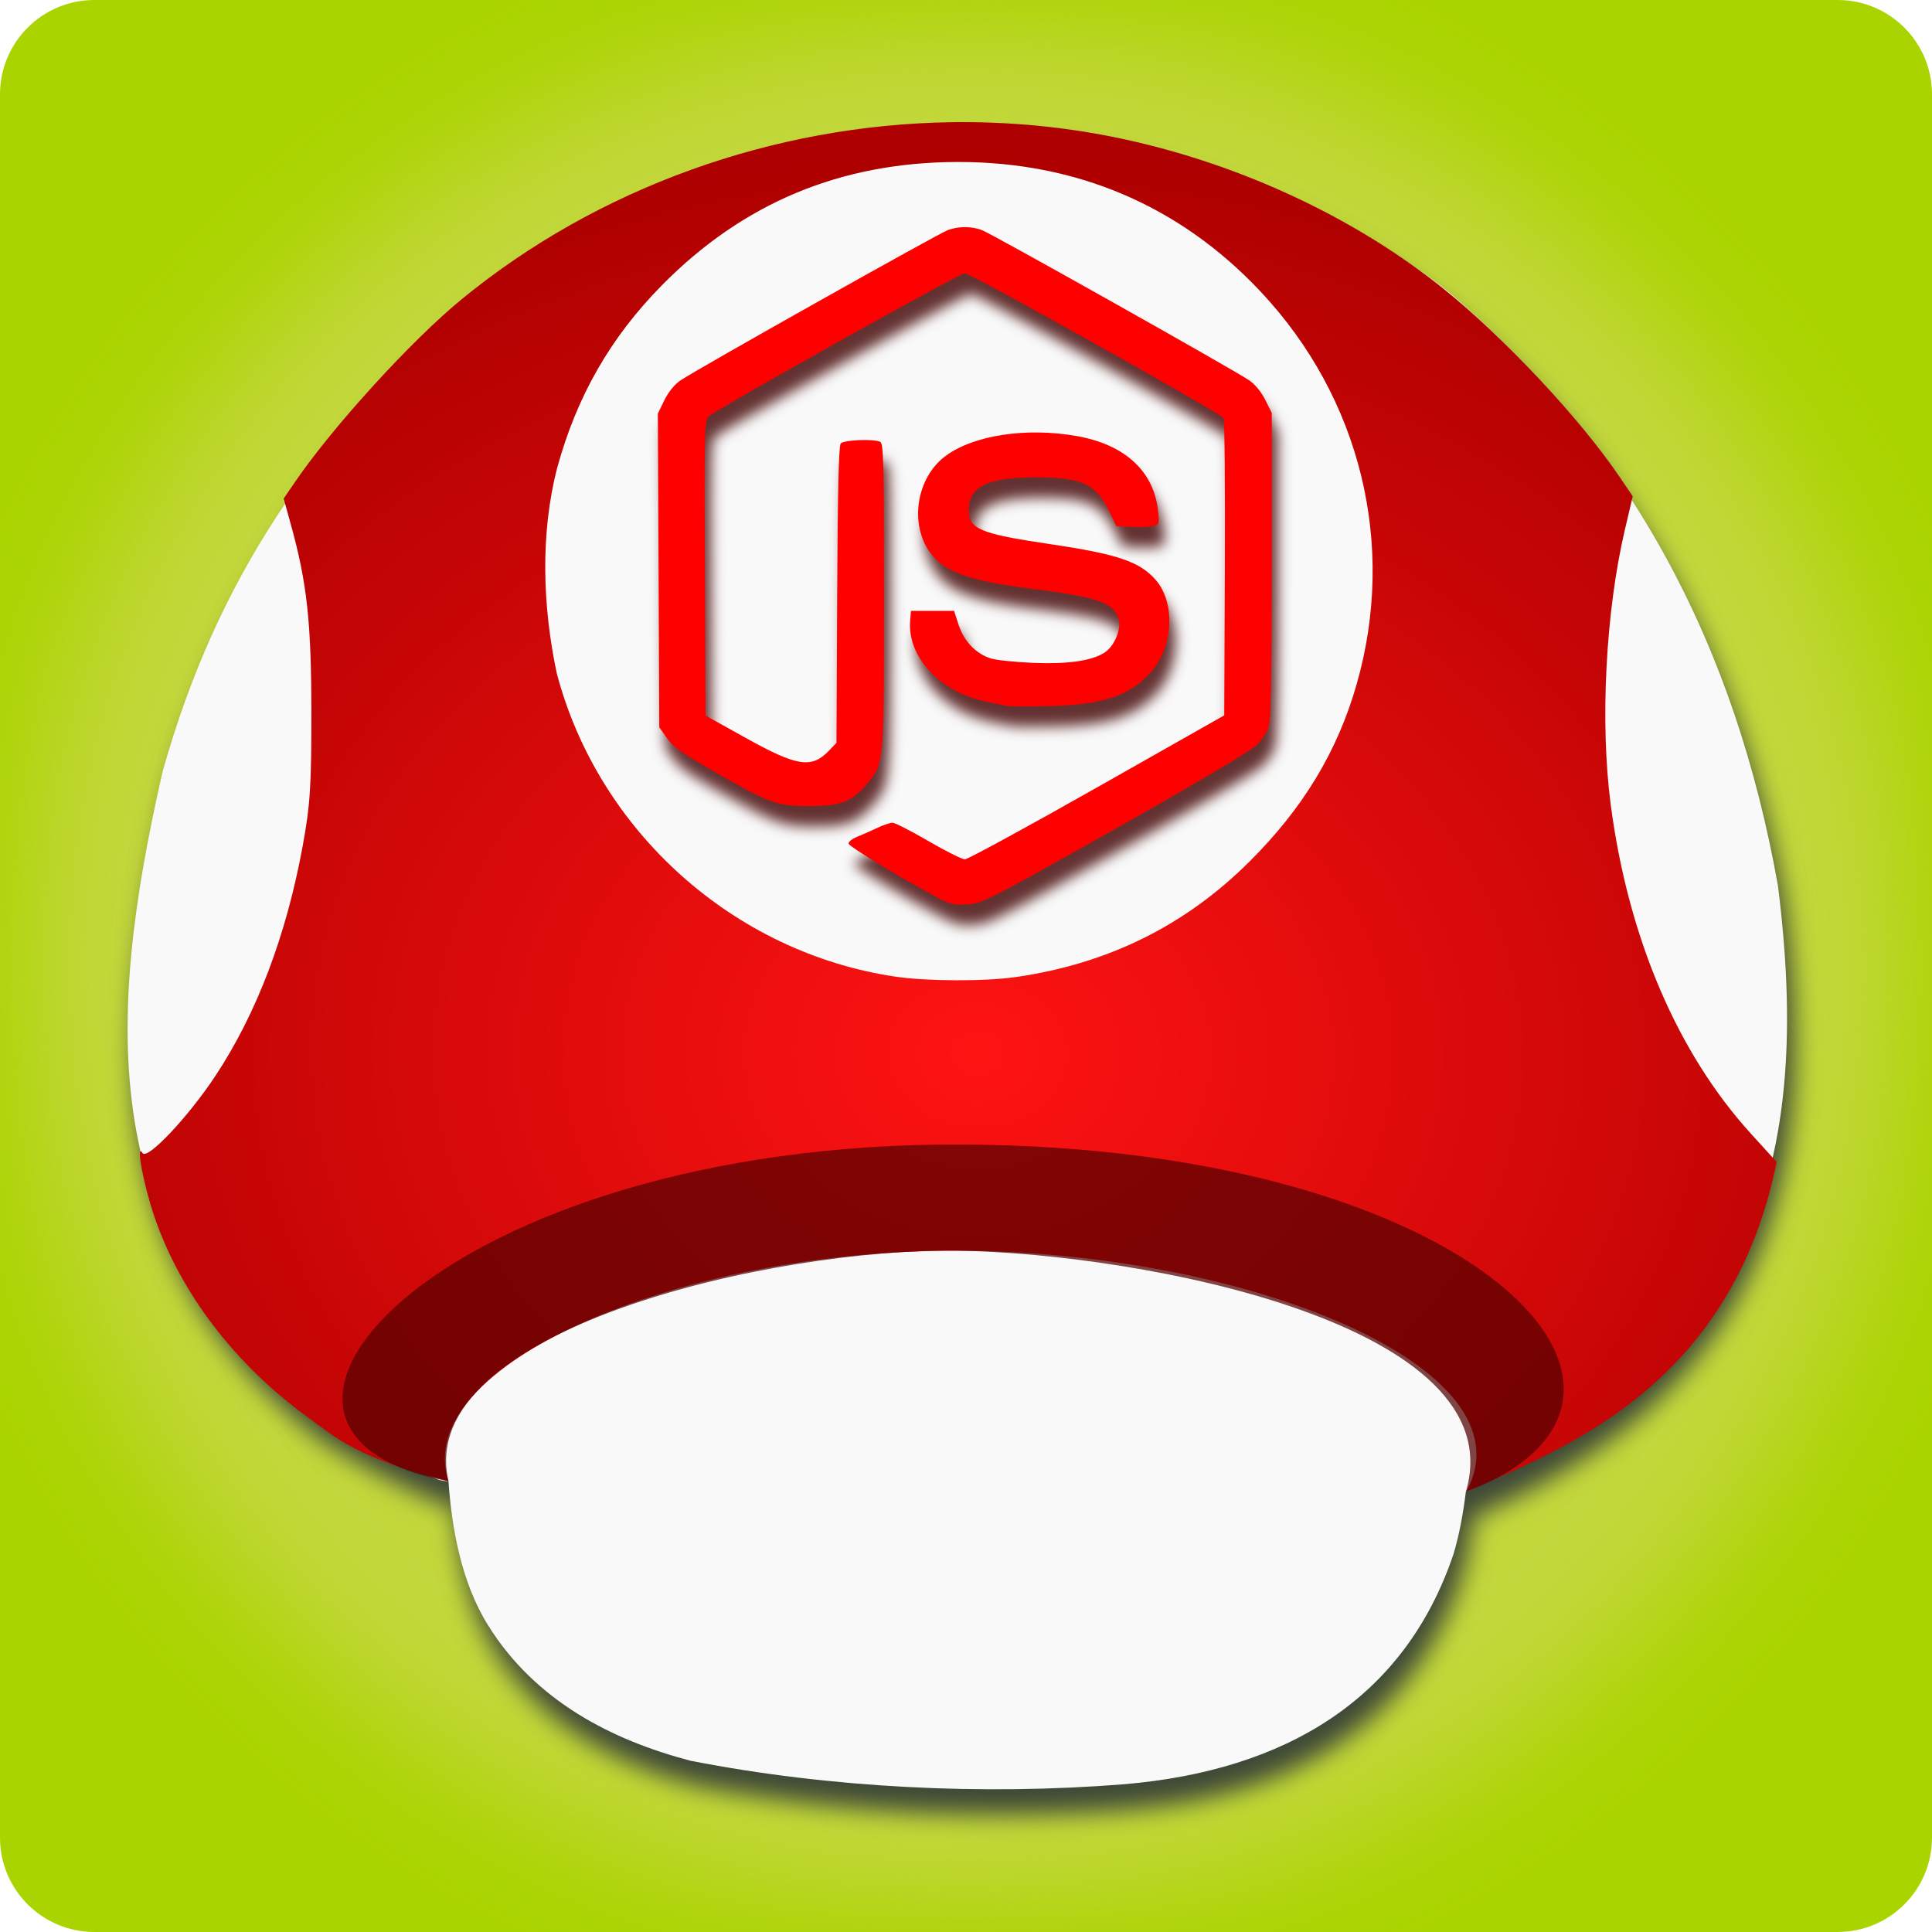
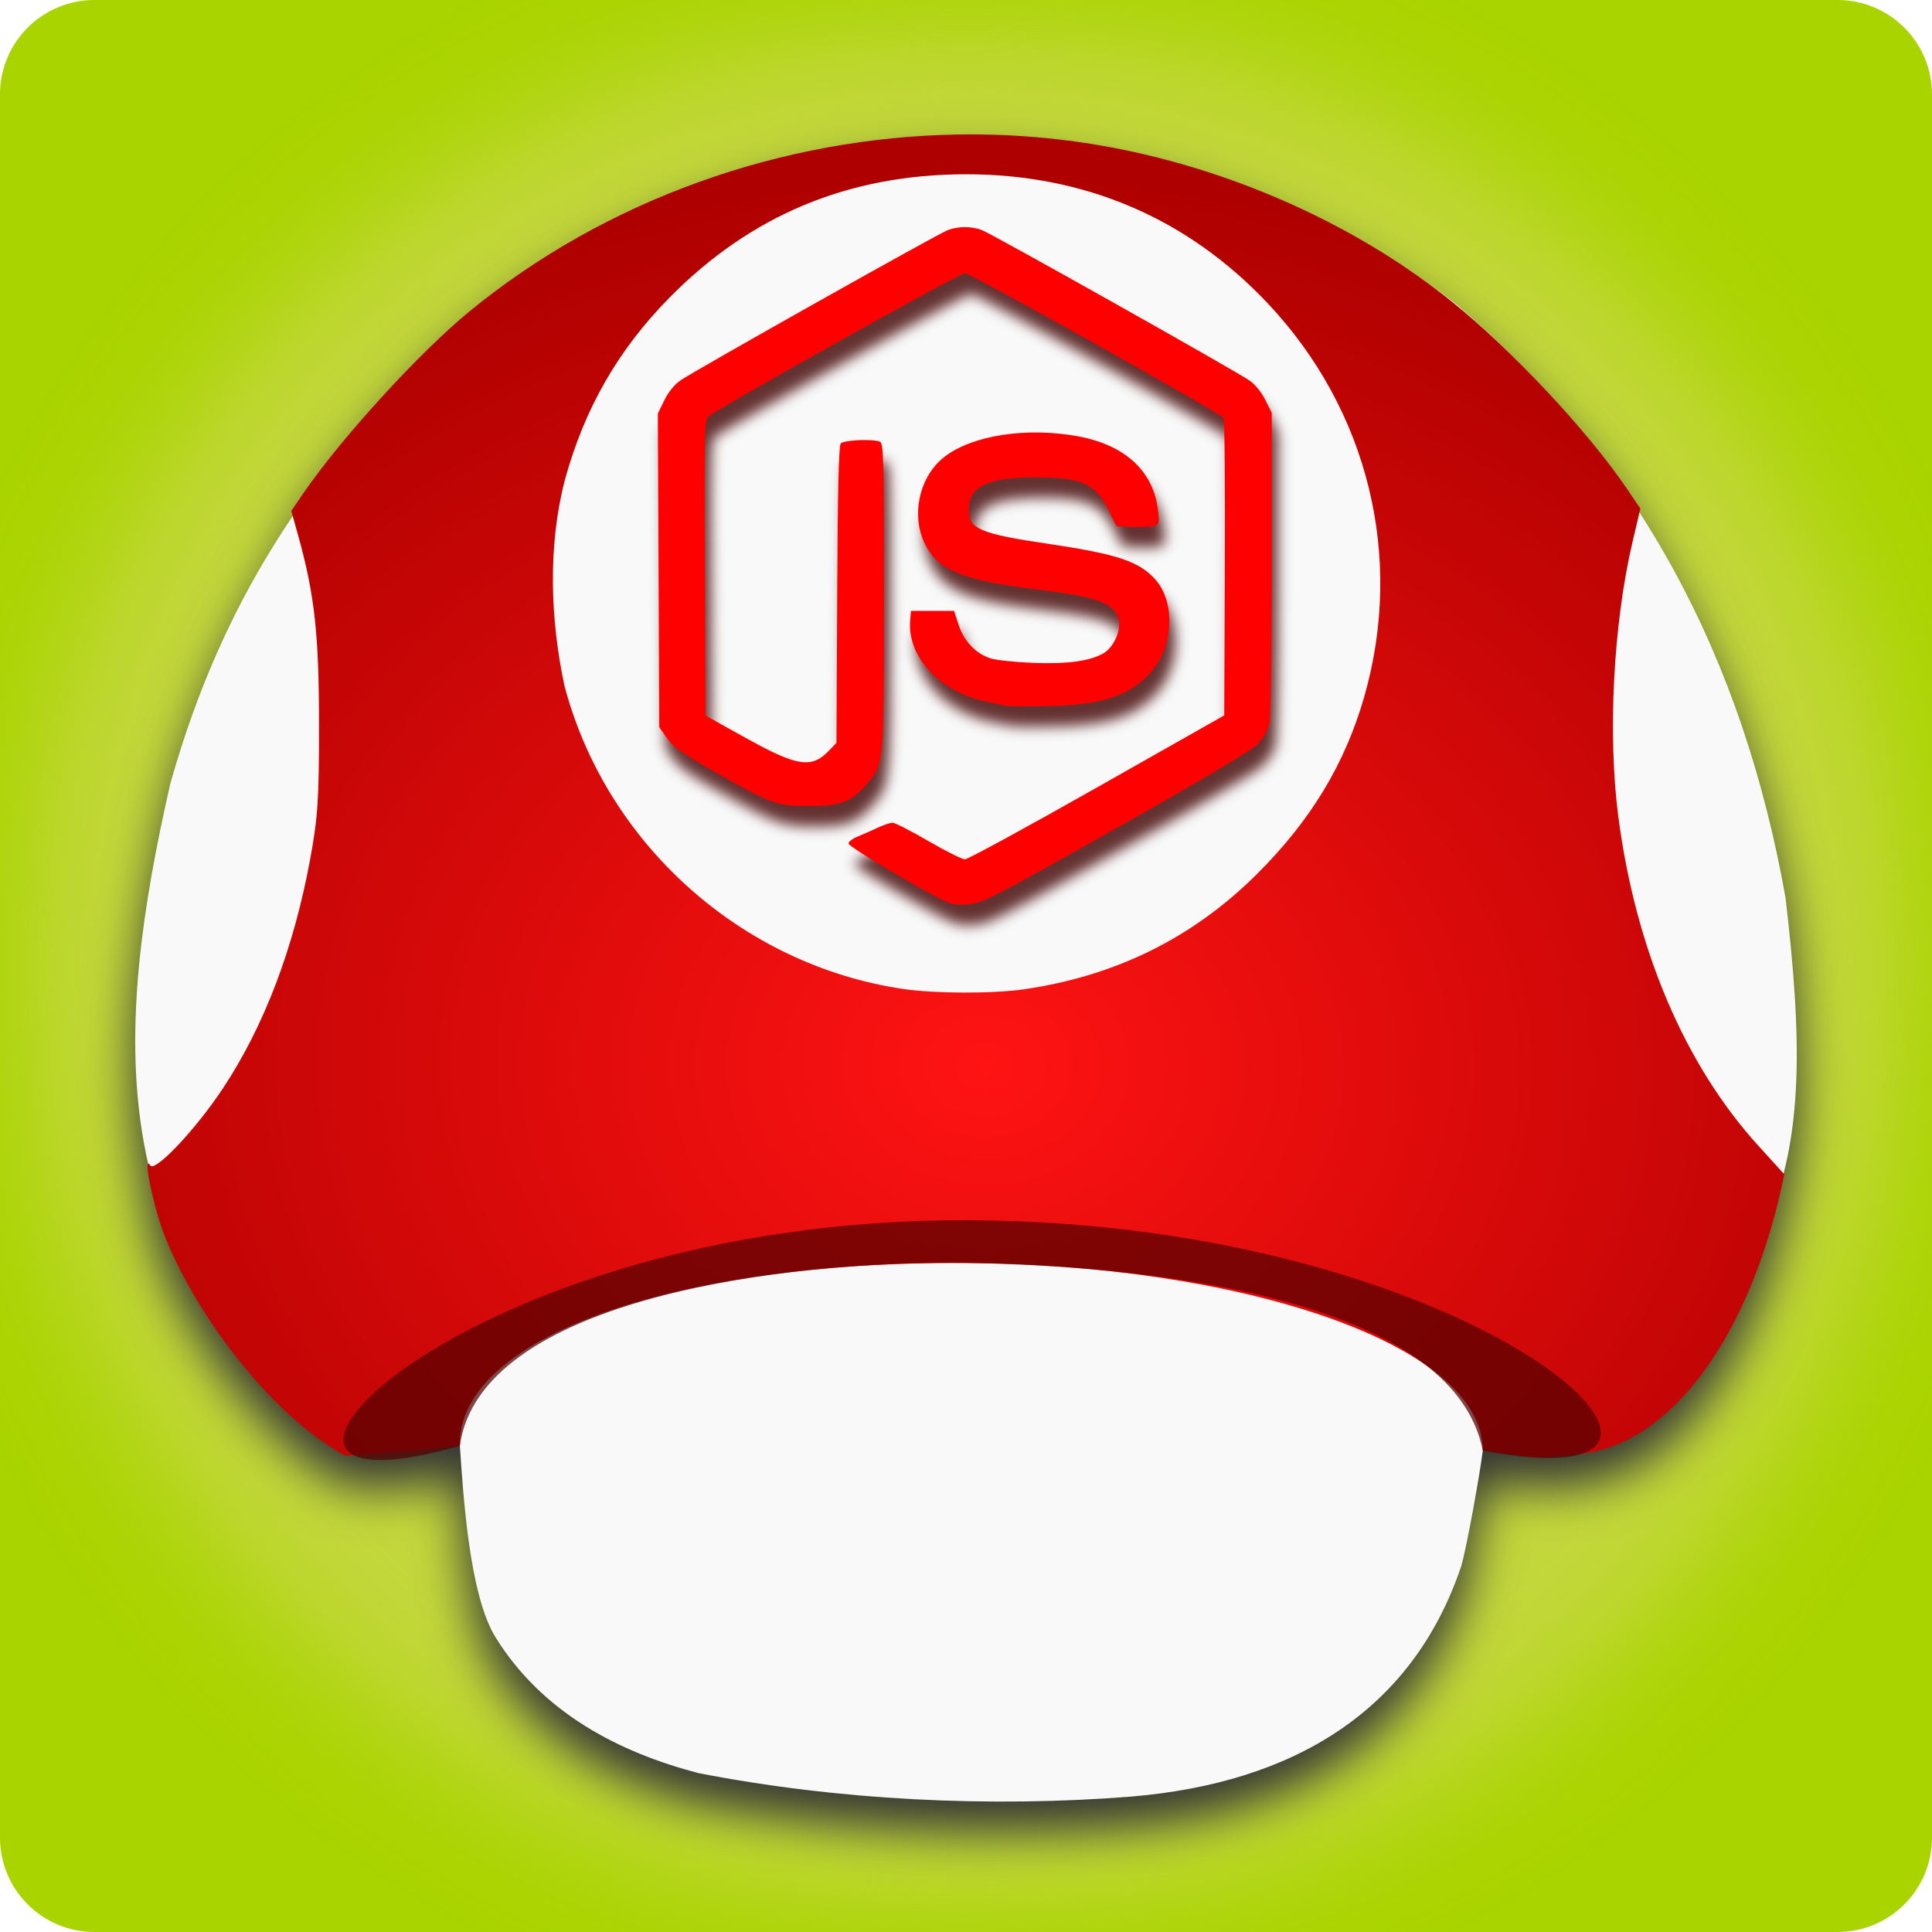
- <svg xmlns="http://www.w3.org/2000/svg" xmlns:xlink="http://www.w3.org/1999/xlink" version="1.0" height="500" width="500" id="svg3318">
+ <svg xmlns="http://www.w3.org/2000/svg" xmlns:xlink="http://www.w3.org/1999/xlink" id="svg3318" width="500" height="500" version="1.0">
  <defs id="defs3321">
    <linearGradient id="linearGradient4362">
-       <stop id="stop4364" offset="0" style="stop-color:#ff1313;stop-opacity:1" />
-       <stop id="stop4366" offset="1" style="stop-color:#ae0000;stop-opacity:1" />
+       <stop style="stop-color:#ff1313;stop-opacity:1" offset="0" id="stop4364" />
+       <stop style="stop-color:#ae0000;stop-opacity:1" offset="1" id="stop4366" />
    </linearGradient>
-     <filter height="1.144" y="-0.072" width="1.144" x="-0.072" id="filter4268" style="color-interpolation-filters:sRGB">
-       <feGaussianBlur id="feGaussianBlur4270" stdDeviation="31.583" />
+     <filter style="color-interpolation-filters:sRGB" id="filter4268" x="-0.072" width="1.144" y="-0.072" height="1.144">
+       <feGaussianBlur stdDeviation="31.583" id="feGaussianBlur4270" />
    </filter>
-     <filter height="1.046" y="-0.023" width="1.05" x="-0.025" id="filter4278" style="color-interpolation-filters:sRGB">
-       <feGaussianBlur id="feGaussianBlur4280" stdDeviation="3.519" />
+     <filter style="color-interpolation-filters:sRGB" id="filter4278" x="-0.025" width="1.05" y="-0.023" height="1.046">
+       <feGaussianBlur stdDeviation="3.519" id="feGaussianBlur4280" />
    </filter>
-     <filter height="1.036" y="-0.018" width="1.036" x="-0.018" id="filter4334" style="color-interpolation-filters:sRGB">
-       <feGaussianBlur id="feGaussianBlur4336" stdDeviation="3.552" />
+     <radialGradient xlink:href="#linearGradient4362" id="radialGradient4368" cx="267.992" cy="232.284" fx="267.992" fy="232.284" r="211.797" gradientTransform="matrix(1.336082,0.02072671,-0.01708667,1.102215,-79.06091,-36.30571)" gradientUnits="userSpaceOnUse" />
+     <filter style="color-interpolation-filters:sRGB" id="filter4205" x="-0.036" width="1.072" y="-0.036" height="1.072">
+       <feGaussianBlur stdDeviation="6.461" id="feGaussianBlur4207" />
    </filter>
-     <radialGradient gradientUnits="userSpaceOnUse" gradientTransform="matrix(1.336082,0.02072671,-0.01708667,1.102215,-79.06091,-36.30571)" r="211.797" fy="232.284" fx="267.992" cy="232.284" cx="267.992" id="radialGradient4368" xlink:href="#linearGradient4362" />
  </defs>
-   <g transform="translate(-21.98473,47.32818)" id="g4183">
-     <rect style="fill:#aad400" id="rect3338" width="500" height="500" x="21.985" y="-47.328" ry="24.427" />
-     <rect transform="matrix(0.4649838,0,0,0.4649838,-432.6324,599.7344)" ry="526.381" y="-1380.318" x="988.986" height="1052.763" width="1052.763" id="rect4221" style="fill:#d5da6a;fill-opacity:0.562;filter:url(#filter4268)" />
-     <path id="path3350" d="m 270.812,-22.761 c -50.564,0.779 -100.846,18.298 -140.128,50.06 -42.219,40.068 -69.337,78.283 -84.976,133.804 -16.318,71.426 -19.06,133.431 42.005,182.533 8.541,6.108 25.586,15.145 36.18,19.238 0.997,0.416 2.132,0.609 3.295,0.599 0.92,13.422 3.71,28.965 11.25,41.04 13.453,21.664 35.383,32.803 57.782,38.677 39.741,7.758 83.151,9.905 123.619,6.69 46.019,-3.92 79.946,-24.27 93.896,-65.67 1.568,-5.283 2.724,-11.304 3.495,-17.674 0.034,-0.022 0.067,-0.044 0.1,-0.067 83.212,-36.258 98.693,-95.24 88.87,-172.814 -12.098,-68.013 -41.455,-124.455 -93.796,-169.119 -25.31,-20.108 -57.766,-35.122 -91.333,-42.371 -16.513,-3.566 -33.403,-5.186 -50.26,-4.926 z" style="fill:#3e4837;fill-opacity:1;filter:url(#filter4334)" transform="matrix(0.9077696,0,0,0.9077696,24.43773,12.5124)" />
-     <path style="fill:#f9f9f9;fill-opacity:1" d="M 268.425,-14.619 C 222.524,-13.912 176.88,1.99 141.221,30.824 102.896,67.196 78.279,101.886 64.083,152.287 c -14.813,64.838 -17.302,121.125 38.131,165.698 7.753,5.545 23.226,13.748 32.843,17.464 0.905,0.377 1.935,0.553 2.991,0.544 0.836,12.184 3.368,26.293 10.213,37.255 12.212,19.666 32.12,29.777 52.453,35.11 36.076,7.043 75.482,8.992 112.218,6.073 41.774,-3.559 72.573,-22.032 85.236,-59.614 1.424,-4.796 2.472,-10.261 3.172,-16.044 0.03,-0.02 0.061,-0.04 0.091,-0.06 75.537,-32.914 89.591,-86.456 80.673,-156.875 -10.982,-61.74 -37.631,-112.976 -85.145,-153.521 -22.975,-18.253 -52.438,-31.882 -82.909,-38.463 -14.99,-3.237 -30.323,-4.707 -45.624,-4.472 z" id="path3460" />
-     <path style="fill:url(#radialGradient4368);fill-opacity:1" d="M 268.005,-15.697 C 222.316,-14.983 176.818,1.103 141.375,30.187 128.472,40.775 108.205,62.994 98.46,77.222 l -3.063,4.477 1.838,6.622 c 4.226,15.279 5.31,25.349 5.33,48.589 0.016,19.273 -0.3,24.11 -2.267,34.817 -4.247,23.12 -11.896,43.249 -22.606,59.438 -7.008,10.592 -17.611,21.825 -18.808,19.927 -1.851,-2.936 0.264,8.309 3.124,16.632 6.776,19.715 20.872,38.118 39.668,51.76 7.313,5.308 12.482,10.446 36.372,16.509 -9.827,-29.715 58.567,-59.779 131.872,-59.642 74.106,0.138 149.32,30.116 131.511,62.361 23.61,-10.564 68.433,-26.421 80.351,-85.32 l -6.555,-7.212 c -19.123,-20.962 -31.872,-50.832 -36.39,-85.272 -2.785,-21.234 -1.322,-49.838 3.645,-71.065 l 2.052,-8.735 -3.523,-5.192 c -10.077,-14.849 -29.678,-35.802 -45.151,-48.278 -22.771,-18.36 -52.14,-32.182 -82.46,-38.828 -14.903,-3.267 -30.166,-4.746 -45.396,-4.508 z m 1.746,10.29 c 30.902,-0.072 57.602,11.339 78.447,33.512 25.903,27.554 35.214,65.482 24.903,101.592 -4.981,17.444 -13.861,32.129 -27.813,46.009 -16.6,16.513 -36.523,26.366 -60.313,29.812 -8.098,1.173 -23.112,1.115 -31.275,-0.093 -41.77,-6.183 -76.785,-37.527 -87.606,-78.432 -3.673,-17.22 -4.344,-36.105 0.092,-53.252 5.07,-18.514 13.8,-33.758 27.109,-47.252 21.007,-21.3 46.239,-31.825 76.456,-31.895 z" id="path3335" />
-     <g id="g4338" transform="matrix(0.474941,0,0,0.474941,-449.7252,608.2412)">
-       <path style="opacity:1;fill:#501616;fill-opacity:0.876;stroke:none;stroke-width:6.317;stroke-linecap:butt;stroke-linejoin:round;stroke-miterlimit:4;stroke-dasharray:none;stroke-opacity:1;filter:url(#filter4278)" d="m 1506.247,-880.668 c -18.696,-10.021 -46.691,-27.019 -47.247,-28.686 -0.324,-0.972 1.774,-2.684 4.795,-3.913 2.954,-1.202 7.931,-3.397 11.06,-4.878 3.129,-1.481 6.763,-2.692 8.076,-2.692 1.313,0 10.087,4.484 19.498,9.965 9.411,5.481 18.376,9.967 19.922,9.97 1.546,0.003 33.974,-17.647 72.064,-39.221 l 69.254,-39.225 0.335,-80.24 c 0.184,-44.132 -0.131,-80.928 -0.7,-81.769 -1.834,-2.711 -137.959,-78.93 -140.966,-78.93 -2.853,0 -134.778,73.74 -139.59,78.024 -2.301,2.049 -2.437,7.378 -2.099,82.601 l 0.361,80.411 22.042,12.263 c 27.924,15.536 35.773,16.732 45.204,6.889 l 4.118,-4.298 0.383,-80.616 c 0.266,-55.975 0.853,-81.181 1.921,-82.467 1.588,-1.914 17.099,-2.642 21.37,-1.003 1.984,0.761 2.213,9.442 2.213,83.704 0,92.21 0.026,91.917 -9.214,102.713 -8.471,9.897 -14.221,12.12 -31.365,12.126 -17.881,0.006 -21.111,-1.156 -51.774,-18.629 -17.361,-9.893 -22.527,-13.549 -25.887,-18.32 l -4.198,-5.96 -0.392,-85.488 -0.392,-85.488 3.555,-7.266 c 2.19,-4.476 5.564,-8.621 8.787,-10.796 9.249,-6.24 140.899,-80.247 145.774,-81.947 5.95,-2.074 12.379,-2.088 18.257,-0.038 4.811,1.677 136.825,75.859 145.853,81.958 3.105,2.097 6.63,6.381 8.746,10.627 l 3.545,7.113 -0.01,82.634 c -0.01,53.859 -0.524,84.493 -1.49,87.972 -0.816,2.938 -3.858,7.657 -6.767,10.495 -3.182,3.105 -33.907,21.279 -77.22,45.677 -68.868,38.793 -72.294,40.544 -80.331,41.063 -7.468,0.482 -9.402,0.003 -17.491,-4.333 z m 38.481,-103.923 c -1.539,-0.352 -6.262,-1.328 -10.495,-2.167 -25.172,-4.991 -43.364,-24.279 -41.716,-44.232 l 0.437,-5.29 11.751,0 11.751,0 2.508,7.696 c 2.911,8.932 9.491,15.755 17.586,18.235 2.959,0.906 13.119,1.974 22.578,2.372 18.99,0.799 31.822,-0.974 39.029,-5.394 5.674,-3.48 9.733,-13.234 7.853,-18.873 -2.849,-8.547 -11.923,-11.692 -45.89,-15.906 -35.193,-4.366 -48.971,-9.216 -56.78,-19.99 -11.278,-15.558 -7.41,-40.501 8.109,-52.281 15.248,-11.574 44.28,-16.042 72.06,-11.088 26.136,4.66 41.863,19.227 44.093,40.838 0.714,6.915 0.552,7.418 -2.635,8.218 -1.867,0.469 -7.147,0.659 -11.732,0.424 l -8.338,-0.428 -3.498,-7.261 c -7.651,-15.881 -14.883,-19.325 -40.58,-19.325 -26.031,0 -36.382,5.03 -36.382,17.68 0,10.477 6.031,13.028 44.16,18.677 36.996,5.481 48.931,9.513 57.688,19.487 10.701,12.188 9.748,35.934 -1.992,49.65 -11.365,13.278 -26.521,18.476 -55.779,19.13 -11.544,0.258 -22.249,0.181 -23.788,-0.172 z" id="path4272" />
-       <path id="path3425" d="m 1502.879,-891.827 c -18.696,-10.021 -46.691,-27.019 -47.247,-28.686 -0.324,-0.972 1.774,-2.684 4.795,-3.913 2.954,-1.202 7.931,-3.397 11.06,-4.878 3.129,-1.481 6.763,-2.692 8.076,-2.692 1.313,0 10.087,4.484 19.498,9.965 9.411,5.481 18.376,9.967 19.922,9.97 1.546,0.003 33.974,-17.647 72.064,-39.221 l 69.254,-39.225 0.335,-80.24 c 0.184,-44.132 -0.131,-80.928 -0.7,-81.769 -1.834,-2.711 -137.959,-78.93 -140.966,-78.93 -2.853,0 -134.778,73.74 -139.59,78.024 -2.301,2.049 -2.437,7.378 -2.099,82.601 l 0.361,80.41 22.042,12.263 c 27.924,15.536 35.773,16.732 45.204,6.889 l 4.118,-4.298 0.383,-80.616 c 0.266,-55.975 0.853,-81.181 1.921,-82.467 1.588,-1.914 17.099,-2.642 21.37,-1.003 1.984,0.761 2.213,9.442 2.213,83.704 0,92.209 0.026,91.917 -9.214,102.712 -8.471,9.897 -14.221,12.12 -31.365,12.126 -17.881,0.006 -21.111,-1.156 -51.774,-18.629 -17.361,-9.893 -22.527,-13.549 -25.887,-18.32 l -4.198,-5.96 -0.392,-85.488 -0.392,-85.488 3.555,-7.266 c 2.19,-4.476 5.564,-8.621 8.787,-10.796 9.249,-6.24 140.899,-80.247 145.774,-81.947 5.95,-2.074 12.379,-2.088 18.257,-0.038 4.811,1.677 136.825,75.859 145.853,81.958 3.105,2.097 6.63,6.381 8.746,10.627 l 3.545,7.113 -0.01,82.634 c -0.01,53.859 -0.524,84.493 -1.49,87.972 -0.816,2.938 -3.858,7.657 -6.767,10.495 -3.182,3.105 -33.907,21.279 -77.22,45.677 -68.868,38.793 -72.294,40.544 -80.331,41.063 -7.468,0.482 -9.402,0.003 -17.491,-4.333 z m 38.481,-103.923 c -1.539,-0.352 -6.262,-1.328 -10.495,-2.167 -25.172,-4.991 -43.364,-24.279 -41.716,-44.231 l 0.437,-5.29 11.751,0 11.751,0 2.508,7.696 c 2.911,8.932 9.491,15.755 17.586,18.235 2.959,0.906 13.119,1.974 22.578,2.372 18.99,0.799 31.822,-0.974 39.029,-5.394 5.674,-3.48 9.733,-13.234 7.853,-18.873 -2.849,-8.547 -11.923,-11.692 -45.89,-15.906 -35.193,-4.366 -48.971,-9.216 -56.78,-19.99 -11.278,-15.558 -7.41,-40.501 8.109,-52.281 15.248,-11.574 44.28,-16.042 72.06,-11.088 26.136,4.66 41.863,19.227 44.093,40.838 0.714,6.915 0.552,7.418 -2.635,8.218 -1.867,0.469 -7.147,0.659 -11.732,0.424 l -8.338,-0.428 -3.498,-7.261 c -7.651,-15.881 -14.883,-19.325 -40.58,-19.325 -26.031,0 -36.382,5.03 -36.382,17.68 0,10.477 6.031,13.028 44.16,18.677 36.996,5.481 48.931,9.513 57.688,19.487 10.701,12.188 9.748,35.934 -1.992,49.65 -11.365,13.278 -26.521,18.476 -55.779,19.129 -11.544,0.258 -22.249,0.181 -23.788,-0.172 z" style="fill:#ff0000;fill-opacity:1;stroke:none;stroke-width:6.317;stroke-linecap:butt;stroke-linejoin:round;stroke-miterlimit:4;stroke-dasharray:none;stroke-opacity:1" />
+   <g id="g4183" transform="translate(-21.98473,47.32818)">
+     <rect ry="24.427" y="-47.328" x="21.985" height="500" width="500" id="rect3338" style="fill:#aad400" />
+     <rect style="fill:#d5da6a;fill-opacity:0.562;filter:url(#filter4268)" id="rect4221" width="1052.763" height="1052.763" x="988.986" y="-1380.318" ry="526.381" transform="matrix(0.4649838,0,0,0.4649838,-432.6324,599.7344)" />
+     <g id="g4209" transform="translate(2.252225,-2)">
+       <g style="fill:#333333;filter:url(#filter4205)" transform="translate(-0.2727178,12.7274)" id="g4171">
+         <path style="fill:#333333;fill-opacity:1" d="M 268.425,-14.619 C 222.524,-13.912 176.88,1.99 141.221,30.824 102.896,67.196 78.279,101.886 64.083,152.287 c -14.813,64.838 -17.302,121.125 38.131,165.698 14.802,1.492 30.7,3.245 36.803,5.677 0.836,12.184 2.399,38.624 9.244,49.586 12.212,19.666 32.12,29.777 52.453,35.11 36.076,7.043 75.482,8.992 112.218,6.073 41.774,-3.559 72.573,-22.032 85.236,-59.614 1.424,-4.796 4.884,-24.141 5.585,-29.924 82.32,-34.556 86.526,-72.842 78.352,-143.056 -10.982,-61.74 -37.631,-112.976 -85.145,-153.521 -22.975,-18.253 -52.438,-31.882 -82.909,-38.463 -14.99,-3.237 -30.323,-4.707 -45.624,-4.472 z" id="path4173" />
+         <path style="fill:#333333;fill-opacity:1" d="M 268.005,-15.697 C 222.316,-14.983 176.818,1.103 141.375,30.187 128.472,40.775 108.205,62.994 98.46,77.222 l -3.063,4.477 1.838,6.622 c 4.226,15.279 5.31,25.349 5.33,48.589 0.016,19.273 -0.3,24.11 -2.267,34.817 -4.247,23.12 -11.896,43.249 -22.606,59.438 -7.008,10.592 -17.611,21.825 -18.808,19.927 -1.851,-2.936 0.264,8.309 3.124,16.632 7.497,20.257 27.271,47.505 47.251,58.463 13.641,-0.489 23.2,-2.069 29.757,-2.525 -0.656,-27.672 54.451,-47.734 130.903,-47.311 69.839,0.386 133.844,20.475 133.832,48.542 17.204,2.159 10.512,2.126 24.631,0.923 24.597,-2.095 45.195,-31.883 53.398,-72.424 l -6.555,-7.212 c -19.123,-20.962 -31.872,-50.832 -36.39,-85.272 -2.785,-21.234 -1.322,-49.838 3.645,-71.065 l 2.052,-8.735 -3.523,-5.192 c -10.077,-14.849 -29.678,-35.802 -45.151,-48.278 -22.771,-18.36 -52.14,-32.182 -82.46,-38.828 -14.903,-3.267 -30.166,-4.746 -45.396,-4.508 z m 1.746,10.29 c 30.902,-0.072 57.602,11.339 78.447,33.512 25.903,27.554 35.214,65.482 24.903,101.592 -4.981,17.444 -13.861,32.129 -27.813,46.009 -16.6,16.513 -36.523,26.366 -60.313,29.812 -8.098,1.173 -23.112,1.115 -31.275,-0.093 -41.77,-6.183 -76.785,-37.527 -87.606,-78.432 -3.673,-17.22 -4.344,-36.105 0.092,-53.252 5.07,-18.514 13.8,-33.758 27.109,-47.252 21.007,-21.3 46.239,-31.825 76.456,-31.895 z" id="path4175" />
+         <path id="path4177" d="m 139.017,323.661 c 5.192,-37.939 83.874,-48.061 131.335,-47.311 47.461,0.751 125.591,9.112 133.4,48.542 76.419,14.638 1.075,-59.063 -132.964,-59.615 -134.039,-0.552 -206.686,79.994 -131.77,58.383 z" style="fill:#333333;fill-opacity:0.726;fill-rule:evenodd;stroke:none;stroke-width:1.7;stroke-linecap:butt;stroke-linejoin:miter;stroke-miterlimit:4;stroke-dasharray:none;stroke-opacity:1" />
+       </g>
+       <g transform="translate(-0.272705,5.181857)" id="g4166">
+         <path id="path3460" d="M 268.425,-14.619 C 222.524,-13.912 176.88,1.99 141.221,30.824 102.896,67.196 78.279,101.886 64.083,152.287 c -14.813,64.838 -17.302,121.125 38.131,165.698 14.802,1.492 30.7,3.245 36.803,5.677 0.836,12.184 2.399,38.624 9.244,49.586 12.212,19.666 32.12,29.777 52.453,35.11 36.076,7.043 75.482,8.992 112.218,6.073 41.774,-3.559 72.573,-22.032 85.236,-59.614 1.424,-4.796 4.884,-24.141 5.585,-29.924 82.32,-34.556 86.526,-72.842 78.352,-143.056 -10.982,-61.74 -37.631,-112.976 -85.145,-153.521 -22.975,-18.253 -52.438,-31.882 -82.909,-38.463 -14.99,-3.237 -30.323,-4.707 -45.624,-4.472 z" style="fill:#f9f9f9;fill-opacity:1" />
+         <path id="path3335" d="M 268.005,-15.697 C 222.316,-14.983 176.818,1.103 141.375,30.187 128.472,40.775 108.205,62.994 98.46,77.222 l -3.063,4.477 1.838,6.622 c 4.226,15.279 5.31,25.349 5.33,48.589 0.016,19.273 -0.3,24.11 -2.267,34.817 -4.247,23.12 -11.896,43.249 -22.606,59.438 -7.008,10.592 -17.611,21.825 -18.808,19.927 -1.851,-2.936 0.264,8.309 3.124,16.632 7.497,20.257 27.271,47.505 47.251,58.463 13.641,-0.489 23.2,-2.069 29.757,-2.525 -0.656,-27.672 54.451,-47.734 130.903,-47.311 69.839,0.386 133.844,20.475 133.832,48.542 17.204,2.159 10.512,2.126 24.631,0.923 24.597,-2.095 45.195,-31.883 53.398,-72.424 l -6.555,-7.212 c -19.123,-20.962 -31.872,-50.832 -36.39,-85.272 -2.785,-21.234 -1.322,-49.838 3.645,-71.065 l 2.052,-8.735 -3.523,-5.192 c -10.077,-14.849 -29.678,-35.802 -45.151,-48.278 -22.771,-18.36 -52.14,-32.182 -82.46,-38.828 -14.903,-3.267 -30.166,-4.746 -45.396,-4.508 z m 1.746,10.29 c 30.902,-0.072 57.602,11.339 78.447,33.512 25.903,27.554 35.214,65.482 24.903,101.592 -4.981,17.444 -13.861,32.129 -27.813,46.009 -16.6,16.513 -36.523,26.366 -60.313,29.812 -8.098,1.173 -23.112,1.115 -31.275,-0.093 -41.77,-6.183 -76.785,-37.527 -87.606,-78.432 -3.673,-17.22 -4.344,-36.105 0.092,-53.252 5.07,-18.514 13.8,-33.758 27.109,-47.252 21.007,-21.3 46.239,-31.825 76.456,-31.895 z" style="fill:url(#radialGradient4368);fill-opacity:1" />
+         <path style="fill:#550000;fill-opacity:0.726;fill-rule:evenodd;stroke:none;stroke-width:1.7;stroke-linecap:butt;stroke-linejoin:miter;stroke-miterlimit:4;stroke-dasharray:none;stroke-opacity:1" d="m 139.017,323.661 c 5.192,-37.939 83.874,-48.061 131.335,-47.311 47.461,0.751 125.591,9.112 133.4,48.542 76.419,14.638 1.075,-59.063 -132.964,-59.615 -134.039,-0.552 -206.686,79.994 -131.77,58.383 z" id="path4148" />
+       </g>
    </g>
-     <path id="path4148" d="m 138.048,335.992 c -9.063,-39.235 84.41,-60.393 131.872,-59.642 47.461,0.751 144.326,19 131.42,62.422 63.342,-23.96 3.487,-89.351 -130.552,-89.904 -134.039,-0.552 -201.844,74.393 -132.739,87.124 z" style="fill:#550000;fill-opacity:0.726;fill-rule:evenodd;stroke:none;stroke-width:1.7;stroke-linecap:butt;stroke-linejoin:miter;stroke-miterlimit:4;stroke-dasharray:none;stroke-opacity:1" />
+     <g id="g4197">
+       <path transform="matrix(0.474941,0,0,0.474941,-449.7252,608.2412)" id="path4272" d="m 1506.247,-880.668 c -18.696,-10.021 -46.691,-27.019 -47.247,-28.686 -0.324,-0.972 1.774,-2.684 4.795,-3.913 2.954,-1.202 7.931,-3.397 11.06,-4.878 3.129,-1.481 6.763,-2.692 8.076,-2.692 1.313,0 10.087,4.484 19.498,9.965 9.411,5.481 18.376,9.967 19.922,9.97 1.546,0.003 33.974,-17.647 72.064,-39.221 l 69.254,-39.225 0.335,-80.24 c 0.184,-44.132 -0.131,-80.928 -0.7,-81.769 -1.834,-2.711 -137.959,-78.93 -140.966,-78.93 -2.853,0 -134.778,73.74 -139.59,78.024 -2.301,2.049 -2.437,7.378 -2.099,82.601 l 0.361,80.411 22.042,12.263 c 27.924,15.536 35.773,16.732 45.204,6.889 l 4.118,-4.298 0.383,-80.616 c 0.266,-55.975 0.853,-81.181 1.921,-82.467 1.588,-1.914 17.099,-2.642 21.37,-1.003 1.984,0.761 2.213,9.442 2.213,83.704 0,92.21 0.026,91.917 -9.214,102.713 -8.471,9.897 -14.221,12.12 -31.365,12.126 -17.881,0.006 -21.111,-1.156 -51.774,-18.629 -17.361,-9.893 -22.527,-13.549 -25.887,-18.32 l -4.198,-5.96 -0.392,-85.488 -0.392,-85.488 3.555,-7.266 c 2.19,-4.476 5.564,-8.621 8.787,-10.796 9.249,-6.24 140.899,-80.247 145.774,-81.947 5.95,-2.074 12.379,-2.088 18.257,-0.038 4.811,1.677 136.825,75.859 145.853,81.958 3.105,2.097 6.63,6.381 8.746,10.627 l 3.545,7.113 -0.01,82.634 c -0.01,53.859 -0.524,84.493 -1.49,87.972 -0.816,2.938 -3.858,7.657 -6.767,10.495 -3.182,3.105 -33.907,21.279 -77.22,45.677 -68.868,38.793 -72.294,40.544 -80.331,41.063 -7.468,0.482 -9.402,0.003 -17.491,-4.333 z m 38.481,-103.923 c -1.539,-0.352 -6.262,-1.328 -10.495,-2.167 -25.172,-4.991 -43.364,-24.279 -41.716,-44.232 l 0.437,-5.29 11.751,0 11.751,0 2.508,7.696 c 2.911,8.932 9.491,15.755 17.586,18.235 2.959,0.906 13.119,1.974 22.578,2.372 18.99,0.799 31.822,-0.974 39.029,-5.394 5.674,-3.48 9.733,-13.234 7.853,-18.873 -2.849,-8.547 -11.923,-11.692 -45.89,-15.906 -35.193,-4.366 -48.971,-9.216 -56.78,-19.99 -11.278,-15.558 -7.41,-40.501 8.109,-52.281 15.248,-11.574 44.28,-16.042 72.06,-11.088 26.136,4.66 41.863,19.227 44.093,40.838 0.714,6.915 0.552,7.418 -2.635,8.218 -1.867,0.469 -7.147,0.659 -11.732,0.424 l -8.338,-0.428 -3.498,-7.261 c -7.651,-15.881 -14.883,-19.325 -40.58,-19.325 -26.031,0 -36.382,5.03 -36.382,17.68 0,10.477 6.031,13.028 44.16,18.677 36.996,5.481 48.931,9.513 57.688,19.487 10.701,12.188 9.748,35.934 -1.992,49.65 -11.365,13.278 -26.521,18.476 -55.779,19.13 -11.544,0.258 -22.249,0.181 -23.788,-0.172 z" style="opacity:1;fill:#501616;fill-opacity:0.876;stroke:none;stroke-width:6.317;stroke-linecap:butt;stroke-linejoin:round;stroke-miterlimit:4;stroke-dasharray:none;stroke-opacity:1;filter:url(#filter4278)" />
+       <path style="fill:#ff0000;fill-opacity:1;stroke:none;stroke-width:6.317;stroke-linecap:butt;stroke-linejoin:round;stroke-miterlimit:4;stroke-dasharray:none;stroke-opacity:1" d="m 264.054,184.676 c -8.879,-4.76 -22.175,-12.832 -22.439,-13.624 -0.154,-0.461 0.843,-1.275 2.277,-1.858 1.403,-0.571 3.767,-1.613 5.253,-2.317 1.486,-0.703 3.212,-1.279 3.836,-1.279 0.623,0 4.791,2.13 9.26,4.733 4.47,2.603 8.728,4.734 9.462,4.735 0.734,0.001 16.136,-8.381 34.226,-18.628 l 32.892,-18.63 0.159,-38.109 c 0.087,-20.96 -0.062,-38.436 -0.332,-38.835 -0.871,-1.287 -65.522,-37.487 -66.951,-37.487 -1.355,0 -64.012,35.022 -66.297,37.057 -1.093,0.973 -1.157,3.504 -0.997,39.23 l 0.172,38.19 10.469,5.824 c 13.262,7.379 16.99,7.947 21.469,3.272 l 1.956,-2.041 0.182,-38.288 c 0.126,-26.585 0.405,-38.556 0.912,-39.167 0.754,-0.909 8.121,-1.255 10.149,-0.476 0.942,0.362 1.051,4.485 1.051,39.754 0,43.794 0.012,43.655 -4.376,48.782 -4.023,4.7 -6.754,5.756 -14.897,5.759 -8.492,0.003 -10.027,-0.549 -24.59,-8.848 -8.245,-4.699 -10.699,-6.435 -12.295,-8.701 l -1.994,-2.831 -0.186,-40.602 -0.186,-40.602 1.688,-3.451 c 1.04,-2.126 2.643,-4.095 4.174,-5.128 4.393,-2.964 66.919,-38.113 69.234,-38.92 2.826,-0.985 5.879,-0.991 8.671,-0.018 2.285,0.796 64.984,36.029 69.271,38.925 1.474,0.996 3.149,3.031 4.154,5.047 l 1.683,3.378 -0.005,39.246 c -0.005,25.58 -0.249,40.129 -0.708,41.781 -0.388,1.395 -1.832,3.636 -3.214,4.984 -1.511,1.475 -16.104,10.106 -36.675,21.694 -32.708,18.424 -34.335,19.256 -38.153,19.502 -3.547,0.229 -4.465,0.001 -8.307,-2.058 z m 18.276,-49.358 c -0.731,-0.167 -2.974,-0.63 -4.984,-1.029 -11.955,-2.37 -20.595,-11.531 -19.813,-21.007 l 0.207,-2.512 5.581,0 5.581,0 1.191,3.655 c 1.382,4.242 4.508,7.483 8.352,8.661 1.405,0.431 6.231,0.937 10.723,1.127 9.019,0.38 15.113,-0.463 18.536,-2.562 2.695,-1.653 4.623,-6.285 3.73,-8.964 -1.353,-4.059 -5.663,-5.553 -21.795,-7.555 -16.714,-2.074 -23.258,-4.377 -26.967,-9.494 -5.357,-7.389 -3.519,-19.235 3.851,-24.83 7.242,-5.497 21.03,-7.619 34.224,-5.266 12.413,2.213 19.882,9.131 20.942,19.396 0.339,3.284 0.262,3.523 -1.251,3.903 -0.887,0.223 -3.394,0.313 -5.572,0.201 l -3.96,-0.203 -1.661,-3.449 c -3.634,-7.542 -7.069,-9.178 -19.273,-9.178 -12.363,0 -17.279,2.389 -17.279,8.397 0,4.976 2.864,6.188 20.973,8.871 17.571,2.603 23.24,4.518 27.399,9.255 5.082,5.788 4.63,17.066 -0.946,23.581 -5.398,6.306 -12.596,8.775 -26.492,9.085 -5.483,0.123 -10.567,0.086 -11.298,-0.082 z" id="path3425" />
+     </g>
  </g>
</svg>
